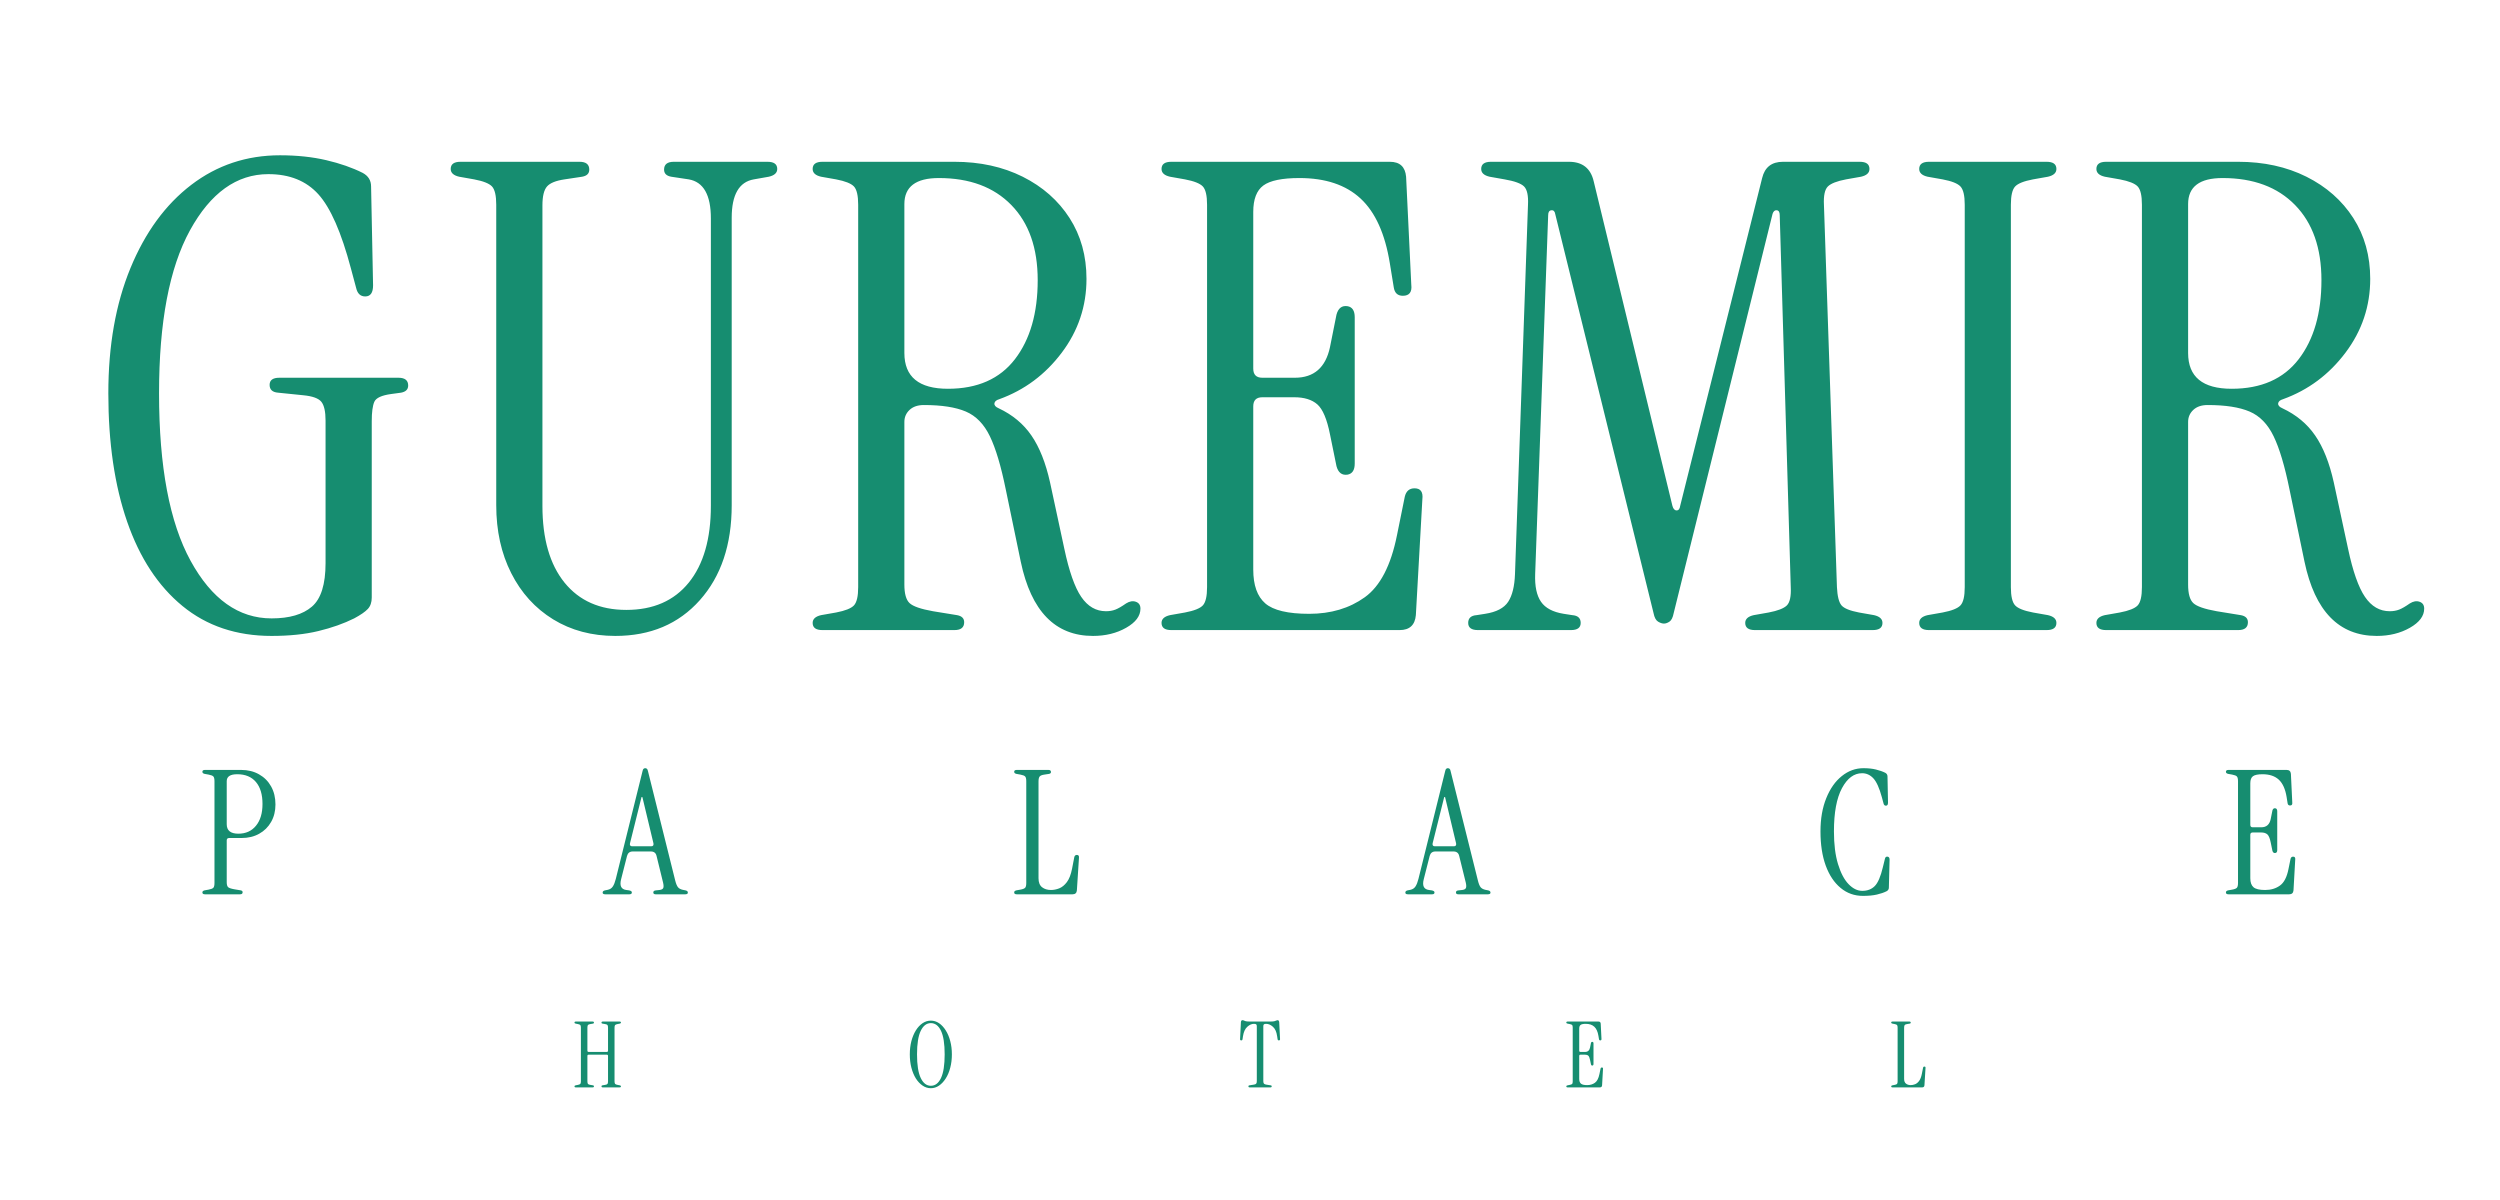
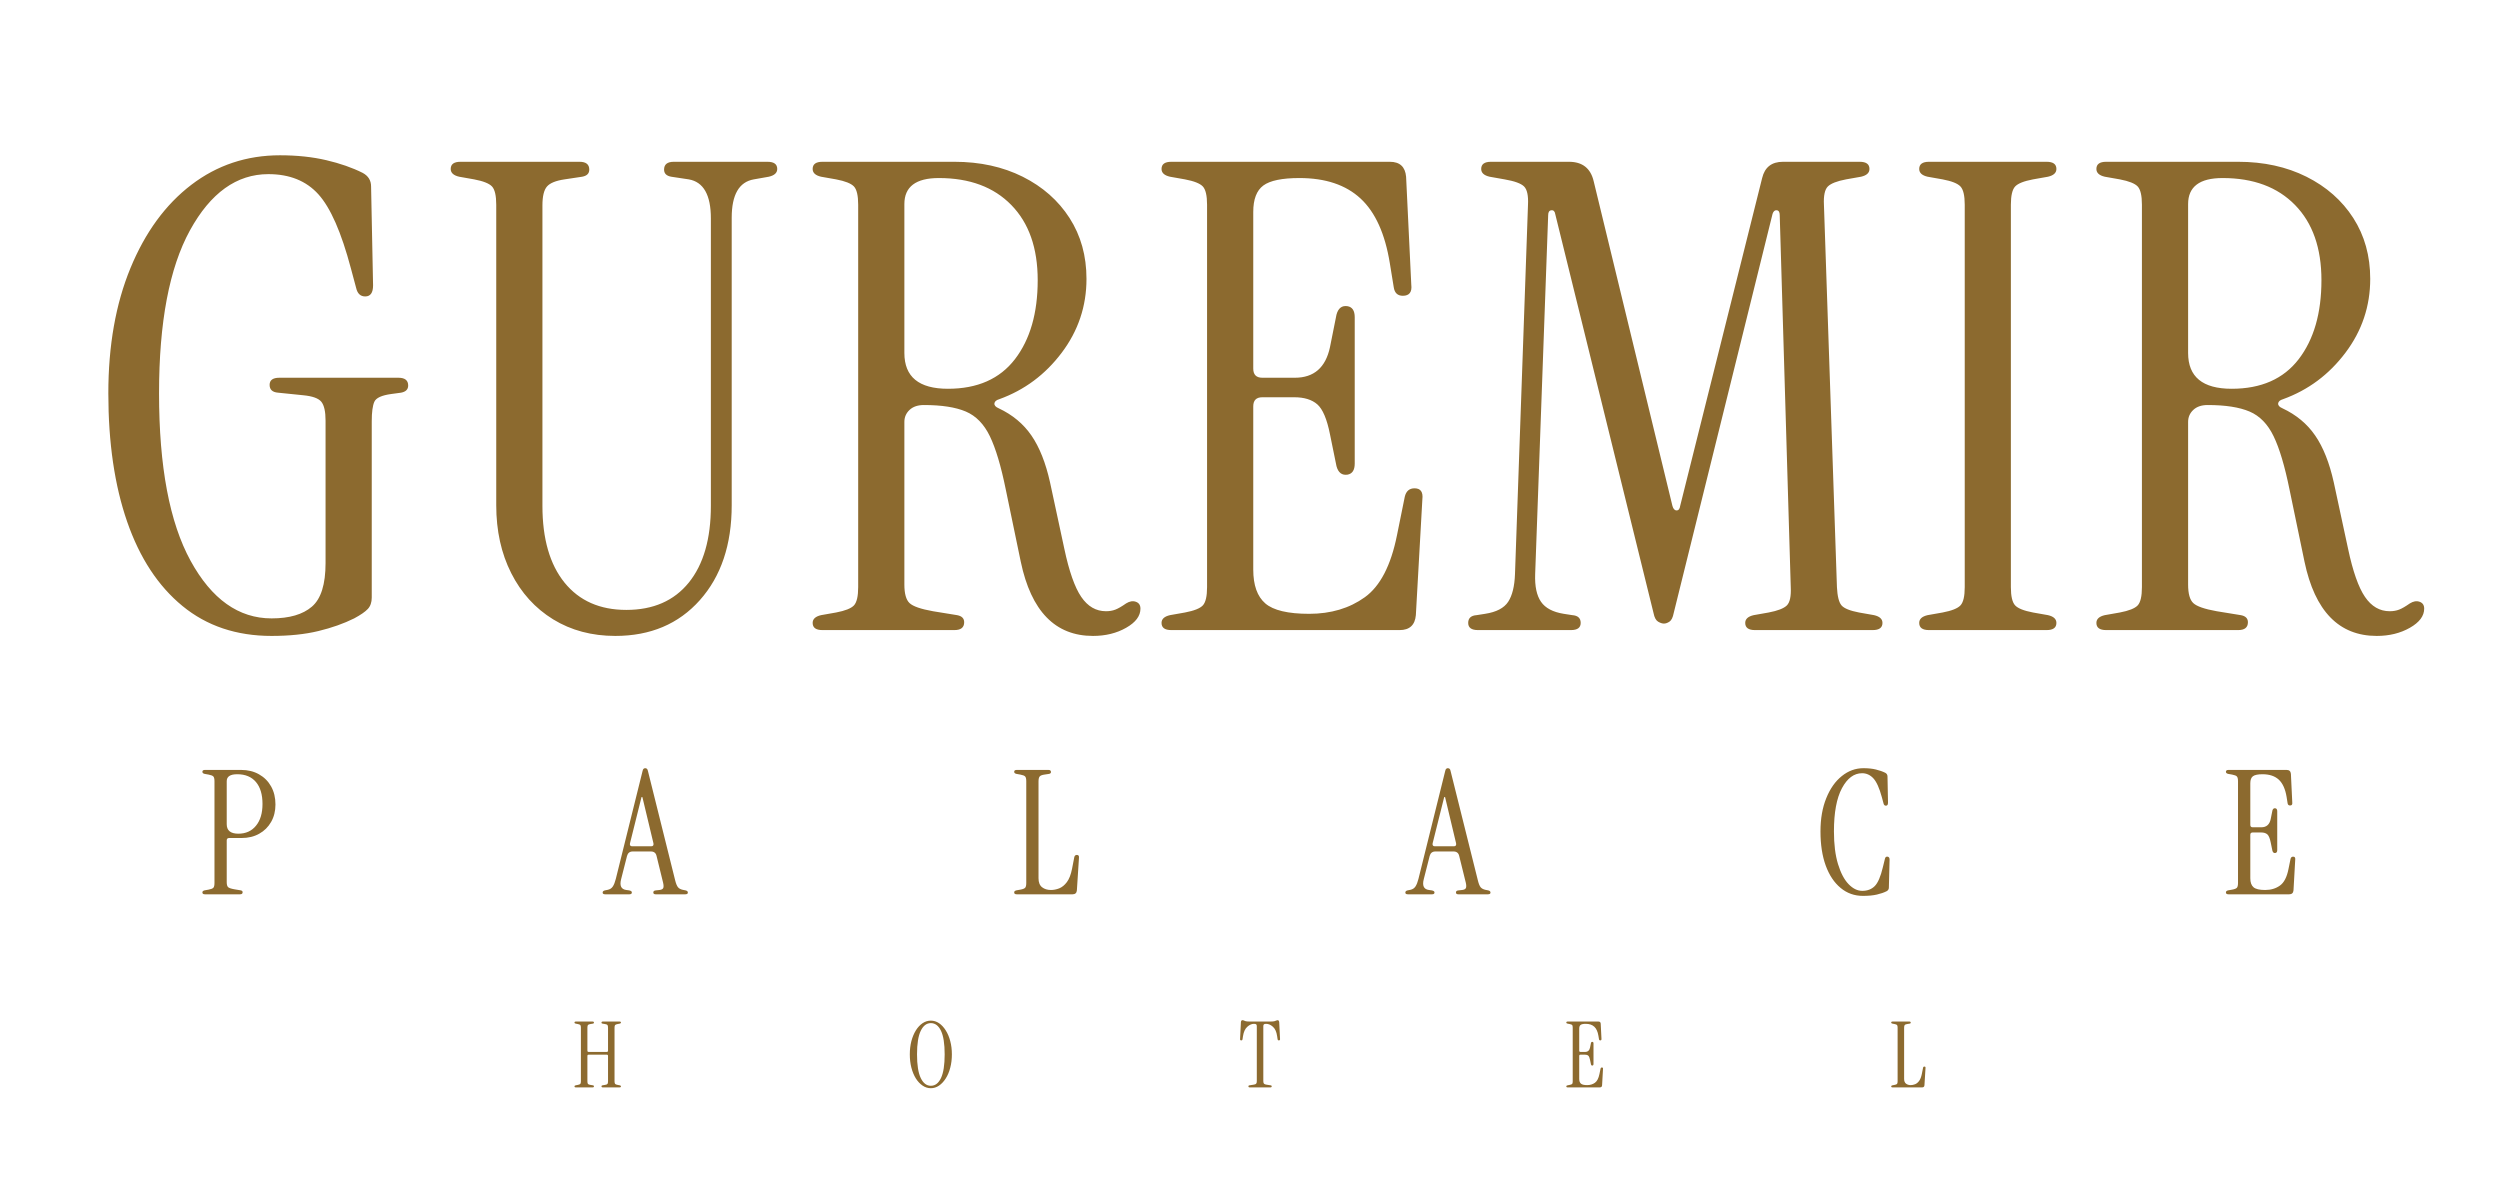
<svg xmlns="http://www.w3.org/2000/svg" width="492" height="236" viewBox="0 0 492 236" role="img" aria-labelledby="title">
-   <g fill="#168D70">
+   <g fill="#8C6A2F">
    <path d="M53.45 125.15L53.45 125.15Q43.08 125.15 35.91 119.26Q28.74 113.38 25.03 102.69Q21.32 92.00 21.32 77.41L21.32 77.41Q21.32 63.33 25.67 52.77Q30.02 42.21 37.64 36.38Q45.26 30.56 55.11 30.56L55.11 30.56Q60.10 30.56 64.20 31.52Q68.30 32.48 71.37 34.02L71.37 34.02Q73.03 34.91 73.03 36.70L73.03 36.70L73.42 56.16Q73.42 58.34 71.88 58.34L71.88 58.34Q70.47 58.34 70.09 56.67L70.09 56.67L69.06 52.83Q66.25 42.21 62.66 38.24Q59.08 34.27 52.81 34.27L52.81 34.27Q43.46 34.27 37.38 45.34Q31.30 56.42 31.30 77.41L31.30 77.41Q31.30 99.04 37.51 110.37Q43.72 121.70 53.45 121.70L53.45 121.70Q58.70 121.70 61.38 119.39Q64.07 117.09 64.07 110.82L64.07 110.82L64.07 82.78Q64.07 80.10 63.24 79.07Q62.41 78.05 59.72 77.79L59.72 77.79L54.73 77.28Q53.06 77.15 53.06 75.74L53.06 75.74Q53.06 74.34 54.98 74.34L54.98 74.34L78.41 74.34Q80.33 74.34 80.33 75.87L80.33 75.87Q80.33 77.02 78.92 77.28L78.92 77.28L77.00 77.54Q74.18 77.92 73.67 79.07Q73.16 80.22 73.16 82.91L73.16 82.91L73.16 117.60Q73.16 119.01 72.39 119.84Q71.62 120.67 69.70 121.70L69.70 121.70Q66.63 123.23 62.66 124.19Q58.70 125.15 53.45 125.15ZM121.09 125.15L121.09 125.15Q114.18 125.15 108.86 121.89Q103.55 118.62 100.61 112.80Q97.66 106.98 97.66 99.42L97.66 99.42L97.66 40.29Q97.66 37.60 96.83 36.70Q96.00 35.81 93.31 35.30L93.31 35.30L90.37 34.78Q88.70 34.40 88.70 33.25L88.70 33.25Q88.70 31.84 90.62 31.84L90.62 31.84L114.05 31.84Q115.97 31.84 115.97 33.38L115.97 33.38Q115.97 34.53 114.56 34.78L114.56 34.78L111.10 35.30Q108.54 35.68 107.65 36.70Q106.75 37.73 106.75 40.42L106.75 40.42L106.75 99.55Q106.75 109.28 111.10 114.66Q115.46 120.03 123.26 120.03L123.26 120.03Q131.20 120.03 135.55 114.66Q139.90 109.28 139.90 99.55L139.90 99.55L139.90 42.98Q139.90 36.06 135.55 35.30L135.55 35.30L132.10 34.78Q130.69 34.53 130.69 33.38L130.69 33.38Q130.69 31.84 132.61 31.84L132.61 31.84L151.04 31.84Q152.96 31.84 152.96 33.25L152.96 33.25Q152.96 34.40 151.30 34.78L151.30 34.78L148.35 35.30Q144.00 36.06 144.00 42.85L144.00 42.85L144.00 99.42Q144.00 111.07 137.73 118.11Q131.46 125.15 121.09 125.15ZM215.10 125.15L215.10 125.15Q203.96 125.15 200.89 110.56L200.89 110.56L197.94 96.35Q196.54 89.44 194.81 85.86Q193.08 82.27 190.07 80.99Q187.06 79.71 181.82 79.71L181.82 79.71Q180.02 79.71 179.00 80.67Q177.98 81.63 177.98 83.04L177.98 83.04L177.98 115.04Q177.98 117.73 179.00 118.69Q180.02 119.65 183.61 120.29L183.61 120.29L188.34 121.06Q189.75 121.31 189.75 122.46L189.75 122.46Q189.75 124.00 187.83 124.00L187.83 124.00L161.85 124.00Q159.93 124.00 159.93 122.59L159.93 122.59Q159.93 121.44 161.59 121.06L161.59 121.06L164.54 120.54Q167.22 120.03 168.06 119.14Q168.89 118.24 168.89 115.55L168.89 115.55L168.89 40.29Q168.89 37.60 168.06 36.70Q167.22 35.81 164.54 35.30L164.54 35.30L161.59 34.78Q159.93 34.40 159.93 33.25L159.93 33.25Q159.93 31.84 161.85 31.84L161.85 31.84L187.83 31.84Q195.38 31.84 201.27 34.78Q207.16 37.73 210.49 42.91Q213.82 48.10 213.82 54.88L213.82 54.88Q213.82 62.94 208.95 69.41Q204.09 75.87 196.66 78.56L196.66 78.56Q195.77 78.82 195.70 79.39Q195.64 79.97 196.54 80.35L196.54 80.35Q200.63 82.27 203.00 85.73Q205.37 89.18 206.65 94.94L206.65 94.94L209.46 108.00Q210.87 114.66 212.79 117.47Q214.71 120.29 217.66 120.29L217.66 120.29Q218.68 120.29 219.51 119.97Q220.34 119.65 221.62 118.75L221.62 118.75Q222.65 118.11 223.54 118.43Q224.44 118.75 224.44 119.78L224.44 119.78Q224.44 121.95 221.62 123.55Q218.81 125.15 215.10 125.15ZM186.55 76.51L186.55 76.51Q195.26 76.51 199.74 70.69Q204.22 64.86 204.22 55.14L204.22 55.14Q204.22 45.66 199.03 40.35Q193.85 35.04 184.76 35.04L184.76 35.04Q177.98 35.04 177.98 40.16L177.98 40.16L177.98 69.47Q177.98 76.51 186.55 76.51ZM275.44 124.00L230.51 124.00Q228.59 124.00 228.59 122.59L228.59 122.59Q228.59 121.44 230.26 121.06L230.26 121.06L233.20 120.54Q235.89 120.03 236.72 119.14Q237.55 118.24 237.55 115.55L237.55 115.55L237.55 40.29Q237.55 37.60 236.72 36.70Q235.89 35.81 233.20 35.30L233.20 35.30L230.26 34.78Q228.59 34.40 228.59 33.25L228.59 33.25Q228.59 31.84 230.51 31.84L230.51 31.84L273.52 31.84Q276.46 31.84 276.72 34.78L276.72 34.78L277.74 56.03Q278.00 58.21 276.08 58.21L276.08 58.21Q274.54 58.21 274.29 56.54L274.29 56.54L273.52 51.81Q272.11 43.10 267.76 39.07Q263.41 35.04 255.73 35.04L255.73 35.04Q250.61 35.04 248.62 36.51Q246.64 37.98 246.64 41.70L246.64 41.70L246.64 72.54Q246.64 74.34 248.43 74.34L248.43 74.34L254.83 74.34Q260.46 74.34 261.74 68.32L261.74 68.32L263.02 61.92Q263.54 60.00 265.20 60.26L265.20 60.26Q266.61 60.51 266.61 62.43L266.61 62.43L266.61 91.23Q266.61 93.15 265.20 93.41L265.20 93.41Q263.54 93.66 263.02 91.74L263.02 91.74L261.74 85.47Q260.85 80.99 259.25 79.58Q257.65 78.18 254.70 78.18L254.70 78.18L248.43 78.18Q246.64 78.18 246.64 79.97L246.64 79.97L246.64 112.10Q246.64 116.70 249.01 118.75Q251.38 120.80 257.65 120.80L257.65 120.80Q264.05 120.80 268.59 117.54Q273.14 114.27 274.93 105.31L274.93 105.31L276.46 97.76Q276.85 96.10 278.38 96.10L278.38 96.10Q280.18 96.10 279.92 98.27L279.92 98.27L278.64 121.06Q278.38 124.00 275.44 124.00L275.44 124.00ZM327.46 122.72L327.46 122.72Q326.95 122.72 326.31 122.34Q325.67 121.95 325.42 120.67L325.42 120.67L306.09 42.21Q305.96 41.31 305.32 41.38Q304.68 41.44 304.68 42.34L304.68 42.34L302.12 112.99Q301.99 116.58 303.27 118.43Q304.55 120.29 307.75 120.80L307.75 120.80L309.42 121.06Q311.08 121.18 311.08 122.59L311.08 122.59Q311.08 124.00 309.16 124.00L309.16 124.00L290.86 124.00Q288.94 124.00 288.94 122.59L288.94 122.59Q288.94 121.18 290.60 121.06L290.60 121.06L292.26 120.80Q295.59 120.29 296.81 118.43Q298.02 116.58 298.15 112.99L298.15 112.99L300.71 40.29Q300.84 37.60 299.94 36.70Q299.05 35.81 296.10 35.30L296.10 35.30L293.16 34.78Q291.50 34.40 291.50 33.25L291.50 33.25Q291.50 31.84 293.42 31.84L293.42 31.84L308.78 31.84Q312.74 31.84 313.64 35.68L313.64 35.68L329.13 99.55Q329.38 100.45 329.96 100.45Q330.54 100.45 330.66 99.55L330.66 99.55L346.79 35.04Q347.56 31.84 350.89 31.84L350.89 31.84L365.99 31.84Q367.91 31.84 367.91 33.25L367.91 33.25Q367.91 34.40 366.25 34.78L366.25 34.78L363.30 35.30Q360.62 35.81 359.72 36.70Q358.82 37.60 358.95 40.29L358.95 40.29L361.51 115.55Q361.64 118.24 362.41 119.14Q363.18 120.03 365.86 120.54L365.86 120.54L368.81 121.06Q370.47 121.44 370.47 122.59L370.47 122.59Q370.47 124.00 368.55 124.00L368.55 124.00L345.38 124.00Q343.46 124.00 343.46 122.59L343.46 122.59Q343.46 121.44 345.13 121.06L345.13 121.06L348.07 120.54Q350.76 120.03 351.66 119.14Q352.55 118.24 352.42 115.55L352.42 115.55L350.25 42.34Q350.25 41.44 349.67 41.38Q349.10 41.31 348.84 42.08L348.84 42.08L329.38 120.67Q329.13 121.95 328.55 122.34Q327.98 122.72 327.46 122.72ZM402.78 124.00L379.62 124.00Q377.70 124.00 377.70 122.59L377.70 122.59Q377.70 121.44 379.36 121.06L379.36 121.06L382.30 120.54Q384.99 120.03 385.82 119.14Q386.66 118.24 386.66 115.55L386.66 115.55L386.66 40.29Q386.66 37.60 385.82 36.70Q384.99 35.81 382.30 35.30L382.30 35.30L379.36 34.78Q377.70 34.40 377.70 33.25L377.70 33.25Q377.70 31.84 379.62 31.84L379.62 31.84L402.78 31.84Q404.70 31.84 404.70 33.25L404.70 33.25Q404.70 34.40 403.04 34.78L403.04 34.78L400.10 35.30Q397.41 35.81 396.58 36.70Q395.74 37.60 395.74 40.29L395.74 40.29L395.74 115.55Q395.74 118.24 396.58 119.14Q397.41 120.03 400.10 120.54L400.10 120.54L403.04 121.06Q404.70 121.44 404.70 122.59L404.70 122.59Q404.70 124.00 402.78 124.00L402.78 124.00ZM467.74 125.15L467.74 125.15Q456.60 125.15 453.53 110.56L453.53 110.56L450.58 96.35Q449.18 89.44 447.45 85.86Q445.72 82.27 442.71 80.99Q439.70 79.71 434.46 79.71L434.46 79.71Q432.66 79.71 431.64 80.67Q430.62 81.63 430.62 83.04L430.62 83.04L430.62 115.04Q430.62 117.73 431.64 118.69Q432.66 119.65 436.25 120.29L436.25 120.29L440.98 121.06Q442.39 121.31 442.39 122.46L442.39 122.46Q442.39 124.00 440.47 124.00L440.47 124.00L414.49 124.00Q412.57 124.00 412.57 122.59L412.57 122.59Q412.57 121.44 414.23 121.06L414.23 121.06L417.18 120.54Q419.86 120.03 420.70 119.14Q421.53 118.24 421.53 115.55L421.53 115.55L421.53 40.29Q421.53 37.60 420.70 36.70Q419.86 35.81 417.18 35.30L417.18 35.30L414.23 34.78Q412.57 34.40 412.57 33.25L412.57 33.25Q412.57 31.84 414.49 31.84L414.49 31.84L440.47 31.84Q448.02 31.84 453.91 34.78Q459.80 37.73 463.13 42.91Q466.46 48.10 466.46 54.88L466.46 54.88Q466.46 62.94 461.59 69.41Q456.73 75.87 449.30 78.56L449.30 78.56Q448.41 78.82 448.34 79.39Q448.28 79.97 449.18 80.35L449.18 80.35Q453.27 82.27 455.64 85.73Q458.01 89.18 459.29 94.94L459.29 94.94L462.10 108.00Q463.51 114.66 465.43 117.47Q467.35 120.29 470.30 120.29L470.30 120.29Q471.32 120.29 472.15 119.97Q472.98 119.65 474.26 118.75L474.26 118.75Q475.29 118.11 476.18 118.43Q477.08 118.75 477.08 119.78L477.08 119.78Q477.08 121.95 474.26 123.55Q471.45 125.15 467.74 125.15ZM439.19 76.51L439.19 76.51Q447.90 76.51 452.38 70.69Q456.86 64.86 456.86 55.14L456.86 55.14Q456.86 45.66 451.67 40.35Q446.49 35.04 437.40 35.04L437.40 35.04Q430.62 35.04 430.62 40.16L430.62 40.16L430.62 69.47Q430.62 76.51 439.19 76.51Z" />
    <path d="M47.24 176.00L40.34 176.00Q39.83 176.00 39.83 175.63L39.83 175.63Q39.83 175.32 40.27 175.22L40.27 175.22L41.05 175.08Q41.76 174.95 41.99 174.71Q42.21 174.47 42.21 173.76L42.21 173.76L42.21 153.76Q42.21 153.05 41.99 152.81Q41.76 152.57 41.05 152.44L41.05 152.44L40.27 152.30Q39.83 152.20 39.83 151.89L39.83 151.89Q39.83 151.52 40.34 151.52L40.34 151.52L47.44 151.52Q49.45 151.52 50.98 152.39Q52.51 153.25 53.36 154.78Q54.21 156.31 54.21 158.32L54.21 158.32Q54.21 160.26 53.36 161.75Q52.51 163.25 51.01 164.08Q49.52 164.92 47.54 164.92L47.54 164.92L45.10 164.92Q44.62 164.92 44.62 165.39L44.62 165.39L44.62 173.62Q44.62 174.33 44.89 174.59Q45.16 174.84 46.12 175.01L46.12 175.01L47.37 175.22Q47.75 175.29 47.75 175.59L47.75 175.59Q47.75 176.00 47.24 176.00L47.24 176.00ZM44.62 153.73L44.62 162.20Q44.62 164.07 46.90 164.07L46.90 164.07Q49.11 164.07 50.38 162.50Q51.66 160.94 51.66 158.22L51.66 158.22Q51.66 155.43 50.37 153.90Q49.07 152.37 46.69 152.37L46.69 152.37Q44.62 152.37 44.62 153.73L44.62 153.73ZM123.87 176.00L119.11 176.00Q118.60 176.00 118.60 175.66L118.60 175.66Q118.60 175.32 119.08 175.22L119.08 175.22L119.59 175.12Q120.27 174.98 120.61 174.45Q120.95 173.93 121.19 172.97L121.19 172.97L126.46 151.72Q126.53 151.38 126.68 151.28Q126.83 151.18 126.97 151.18L126.97 151.18Q127.14 151.18 127.29 151.28Q127.44 151.38 127.51 151.72L127.51 151.72L132.88 173.28Q133.12 174.23 133.43 174.61Q133.73 174.98 134.38 175.12L134.38 175.12L134.89 175.22Q135.37 175.32 135.37 175.66L135.37 175.66Q135.37 176.00 134.86 176.00L134.86 176.00L129.04 176.00Q128.57 176.00 128.57 175.63L128.57 175.63Q128.57 175.25 129.14 175.22L129.14 175.22L129.79 175.15Q130.37 175.08 130.52 174.78Q130.67 174.47 130.50 173.72L130.50 173.72L129.21 168.45Q129.01 167.57 128.09 167.57L128.09 167.57L124.52 167.57Q123.64 167.57 123.40 168.45L123.40 168.45L122.24 173.01Q121.73 174.95 123.26 175.15L123.26 175.15L123.77 175.22Q124.35 175.32 124.35 175.63L124.35 175.63Q124.35 176.00 123.87 176.00L123.87 176.00ZM124.42 166.55L124.42 166.55L128.16 166.55Q128.70 166.55 128.60 165.97L128.60 165.97L126.42 156.86L126.25 156.86L123.98 165.97Q123.87 166.55 124.42 166.55ZM211.08 176.00L200.10 176.00Q199.59 176.00 199.59 175.63L199.59 175.63Q199.59 175.32 200.03 175.22L200.03 175.22L200.81 175.08Q201.53 174.95 201.75 174.71Q201.97 174.47 201.97 173.76L201.97 173.76L201.97 153.76Q201.97 153.05 201.75 152.81Q201.53 152.57 200.81 152.44L200.81 152.44L200.03 152.30Q199.59 152.20 199.59 151.89L199.59 151.89Q199.59 151.52 200.10 151.52L200.10 151.52L206.32 151.52Q206.83 151.52 206.83 151.93L206.83 151.93Q206.83 152.23 206.46 152.30L206.46 152.30L205.54 152.44Q204.83 152.54 204.61 152.81Q204.38 153.08 204.38 153.80L204.38 153.80L204.38 172.84Q204.38 174.06 205.08 174.61Q205.78 175.15 206.83 175.15L206.83 175.15Q207.61 175.15 208.45 174.83Q209.28 174.50 209.96 173.60Q210.64 172.70 210.98 170.97L210.98 170.97L211.42 168.69Q211.52 168.25 211.93 168.25L211.93 168.25Q212.41 168.25 212.34 168.83L212.34 168.83L211.93 175.22Q211.86 176.00 211.08 176.00L211.08 176.00ZM281.84 176.00L277.08 176.00Q276.57 176.00 276.57 175.66L276.57 175.66Q276.57 175.32 277.04 175.22L277.04 175.22L277.55 175.12Q278.23 174.98 278.57 174.45Q278.91 173.93 279.15 172.97L279.15 172.97L284.42 151.72Q284.49 151.38 284.64 151.28Q284.79 151.18 284.93 151.18L284.93 151.18Q285.10 151.18 285.25 151.28Q285.41 151.38 285.47 151.72L285.47 151.72L290.85 173.28Q291.08 174.23 291.39 174.61Q291.70 174.98 292.34 175.12L292.34 175.12L292.85 175.22Q293.33 175.32 293.33 175.66L293.33 175.66Q293.33 176.00 292.82 176.00L292.82 176.00L287.00 176.00Q286.53 176.00 286.53 175.63L286.53 175.63Q286.53 175.25 287.11 175.22L287.11 175.22L287.75 175.15Q288.33 175.08 288.48 174.78Q288.64 174.47 288.47 173.72L288.47 173.72L287.17 168.45Q286.97 167.57 286.05 167.57L286.05 167.57L282.48 167.57Q281.60 167.57 281.36 168.45L281.36 168.45L280.20 173.01Q279.69 174.95 281.22 175.15L281.22 175.15L281.73 175.22Q282.31 175.32 282.31 175.63L282.31 175.63Q282.31 176.00 281.84 176.00L281.84 176.00ZM282.38 166.55L282.38 166.55L286.12 166.55Q286.66 166.55 286.56 165.97L286.56 165.97L284.39 156.86L284.22 156.86L281.94 165.97Q281.84 166.55 282.38 166.55ZM366.63 176.31L366.63 176.31Q364.11 176.31 362.23 174.74Q360.34 173.18 359.30 170.34Q358.27 167.50 358.27 163.62L358.27 163.62Q358.27 159.88 359.41 157.08Q360.54 154.27 362.47 152.73Q364.39 151.18 366.73 151.18L366.73 151.18Q368.13 151.18 369.18 151.44Q370.23 151.69 371.05 152.10L371.05 152.10Q371.46 152.34 371.46 152.81L371.46 152.81L371.56 157.98Q371.56 158.56 371.15 158.56L371.15 158.56Q370.78 158.56 370.68 158.12L370.68 158.12L370.34 156.86Q369.62 154.21 368.69 153.19Q367.75 152.17 366.46 152.17L366.46 152.17Q364.08 152.17 362.50 155.11Q360.92 158.05 360.92 163.62L360.92 163.62Q360.92 167.43 361.72 170.05Q362.52 172.67 363.79 173.99Q365.07 175.32 366.49 175.32L366.49 175.32Q368.02 175.32 368.96 174.37Q369.89 173.42 370.54 170.70L370.54 170.70L370.95 169.03Q371.05 168.52 371.49 168.59L371.49 168.59Q371.87 168.66 371.87 169.17L371.87 169.17L371.73 174.67Q371.73 175.15 371.29 175.39L371.29 175.39Q370.47 175.80 369.37 176.05Q368.26 176.31 366.63 176.31ZM450.51 176.00L438.57 176.00Q438.06 176.00 438.06 175.63L438.06 175.63Q438.06 175.32 438.51 175.22L438.51 175.22L439.29 175.08Q440.00 174.95 440.22 174.71Q440.44 174.47 440.44 173.76L440.44 173.76L440.44 153.76Q440.44 153.05 440.22 152.81Q440.00 152.57 439.29 152.44L439.29 152.44L438.51 152.30Q438.06 152.20 438.06 151.89L438.06 151.89Q438.06 151.52 438.57 151.52L438.57 151.52L450.00 151.52Q450.78 151.52 450.85 152.30L450.85 152.30L451.12 157.95Q451.19 158.52 450.68 158.52L450.68 158.52Q450.27 158.52 450.20 158.08L450.20 158.08L450.00 156.82Q449.62 154.51 448.47 153.44Q447.31 152.37 445.27 152.37L445.27 152.37Q443.91 152.37 443.38 152.76Q442.86 153.15 442.86 154.14L442.86 154.14L442.86 162.33Q442.86 162.81 443.33 162.81L443.33 162.81L445.03 162.81Q446.53 162.81 446.87 161.21L446.87 161.21L447.21 159.51Q447.35 159.00 447.79 159.07L447.79 159.07Q448.16 159.14 448.16 159.65L448.16 159.65L448.16 167.30Q448.16 167.81 447.79 167.87L447.79 167.87Q447.35 167.94 447.21 167.43L447.21 167.43L446.87 165.77Q446.63 164.58 446.21 164.20Q445.78 163.83 445.00 163.83L445.00 163.83L443.33 163.83Q442.86 163.83 442.86 164.30L442.86 164.30L442.86 172.84Q442.86 174.06 443.49 174.61Q444.12 175.15 445.78 175.15L445.78 175.15Q447.48 175.15 448.69 174.28Q449.90 173.42 450.37 171.04L450.37 171.04L450.78 169.03Q450.88 168.59 451.29 168.59L451.29 168.59Q451.77 168.59 451.70 169.17L451.70 169.17L451.36 175.22Q451.29 176.00 450.51 176.00L450.51 176.00Z" />
    <path d="M116.62 214.00L113.33 214.00Q113.06 214.00 113.06 213.80L113.06 213.80Q113.06 213.64 113.29 213.59L113.29 213.59L113.71 213.51Q114.08 213.44 114.20 213.32Q114.32 213.19 114.32 212.81L114.32 212.81L114.32 202.23Q114.32 201.85 114.20 201.72Q114.08 201.60 113.71 201.53L113.71 201.53L113.29 201.45Q113.06 201.40 113.06 201.24L113.06 201.24Q113.06 201.04 113.33 201.04L113.33 201.04L116.62 201.04Q116.89 201.04 116.89 201.26L116.89 201.26Q116.89 201.42 116.69 201.45L116.69 201.45L116.21 201.53Q115.83 201.58 115.71 201.72Q115.60 201.87 115.60 202.25L115.60 202.25L115.60 206.76Q115.60 207.02 115.85 207.02L115.85 207.02L119.41 207.02Q119.66 207.02 119.66 206.76L119.66 206.76L119.66 202.25Q119.66 201.87 119.55 201.72Q119.43 201.58 119.05 201.53L119.05 201.53L118.57 201.45Q118.37 201.42 118.37 201.26L118.37 201.26Q118.37 201.04 118.64 201.04L118.64 201.04L121.93 201.04Q122.20 201.04 122.20 201.24L122.20 201.24Q122.20 201.40 121.97 201.45L121.97 201.45L121.55 201.53Q121.18 201.60 121.06 201.72Q120.94 201.85 120.94 202.23L120.94 202.23L120.94 212.81Q120.94 213.19 121.06 213.32Q121.18 213.44 121.55 213.51L121.55 213.51L121.97 213.59Q122.20 213.64 122.20 213.80L122.20 213.80Q122.20 214.00 121.93 214.00L121.93 214.00L118.64 214.00Q118.37 214.00 118.37 213.78L118.37 213.78Q118.37 213.62 118.57 213.59L118.57 213.59L119.05 213.51Q119.43 213.46 119.55 213.32Q119.66 213.17 119.66 212.79L119.66 212.79L119.66 207.81Q119.66 207.56 119.41 207.56L119.41 207.56L115.85 207.56Q115.60 207.56 115.60 207.81L115.60 207.81L115.60 212.79Q115.60 213.17 115.71 213.32Q115.83 213.46 116.21 213.51L116.21 213.51L116.69 213.59Q116.89 213.62 116.89 213.78L116.89 213.78Q116.89 214.00 116.62 214.00L116.62 214.00ZM183.19 214.16L183.19 214.16Q182.32 214.16 181.57 213.65Q180.81 213.14 180.24 212.24Q179.68 211.34 179.36 210.12Q179.05 208.91 179.05 207.50L179.05 207.50Q179.05 206.10 179.36 204.89Q179.68 203.69 180.24 202.78Q180.81 201.87 181.57 201.36Q182.32 200.86 183.19 200.86L183.19 200.86Q184.05 200.86 184.80 201.36Q185.55 201.87 186.12 202.78Q186.70 203.69 187.01 204.89Q187.33 206.10 187.33 207.50L187.33 207.50Q187.33 208.91 187.01 210.12Q186.70 211.34 186.12 212.24Q185.55 213.14 184.80 213.65Q184.05 214.16 183.19 214.16ZM183.19 213.68L183.19 213.68Q184.47 213.68 185.19 212.15Q185.91 210.62 185.91 207.50L185.91 207.50Q185.91 204.39 185.19 202.87Q184.47 201.35 183.19 201.35L183.19 201.35Q181.93 201.35 181.20 202.87Q180.47 204.39 180.47 207.50L180.47 207.50Q180.47 210.62 181.20 212.15Q181.93 213.68 183.19 213.68ZM250.00 214.00L245.95 214.00Q245.69 214.00 245.69 213.80L245.69 213.80Q245.69 213.60 245.92 213.59L245.92 213.59L246.73 213.46Q247.09 213.41 247.21 213.27Q247.34 213.14 247.34 212.76L247.34 212.76L247.34 201.96Q247.34 201.71 247.23 201.60Q247.13 201.49 246.78 201.49L246.78 201.49Q246.12 201.49 245.47 202.07Q244.82 202.64 244.62 203.92L244.62 203.92L244.53 204.51Q244.50 204.75 244.28 204.75L244.28 204.75Q244.01 204.75 244.05 204.44L244.05 204.44L244.21 201.18Q244.24 200.77 244.53 200.77L244.53 200.77Q244.66 200.77 244.77 200.83Q244.88 200.90 245.14 200.97Q245.40 201.04 245.97 201.04L245.97 201.04L249.99 201.04Q250.56 201.04 250.82 200.97Q251.08 200.90 251.20 200.83Q251.32 200.77 251.43 200.77L251.43 200.77Q251.71 200.77 251.75 201.18L251.75 201.18L251.91 204.44Q251.95 204.75 251.68 204.75L251.68 204.75Q251.46 204.75 251.43 204.51L251.43 204.51L251.34 203.92Q251.16 202.64 250.51 202.07Q249.86 201.49 249.18 201.49L249.18 201.49Q248.83 201.49 248.73 201.60Q248.62 201.71 248.62 201.96L248.62 201.96L248.62 212.76Q248.62 213.14 248.75 213.27Q248.89 213.41 249.23 213.46L249.23 213.46L250.04 213.59Q250.27 213.60 250.27 213.80L250.27 213.80Q250.27 214.00 250.00 214.00L250.00 214.00ZM314.84 214.00L308.52 214.00Q308.25 214.00 308.25 213.80L308.25 213.80Q308.25 213.64 308.49 213.59L308.49 213.59L308.90 213.51Q309.28 213.44 309.40 213.32Q309.51 213.19 309.51 212.81L309.51 212.81L309.51 202.23Q309.51 201.85 309.40 201.72Q309.28 201.60 308.90 201.53L308.90 201.53L308.49 201.45Q308.25 201.40 308.25 201.24L308.25 201.24Q308.25 201.04 308.52 201.04L308.52 201.04L314.57 201.04Q314.99 201.04 315.02 201.45L315.02 201.45L315.17 204.44Q315.20 204.75 314.93 204.75L314.93 204.75Q314.72 204.75 314.68 204.51L314.68 204.51L314.57 203.85Q314.37 202.62 313.76 202.06Q313.15 201.49 312.07 201.49L312.07 201.49Q311.35 201.49 311.07 201.70Q310.79 201.90 310.79 202.43L310.79 202.43L310.79 206.76Q310.79 207.02 311.04 207.02L311.04 207.02L311.94 207.02Q312.74 207.02 312.92 206.17L312.92 206.17L313.10 205.27Q313.17 205.00 313.40 205.04L313.40 205.04Q313.60 205.07 313.60 205.34L313.60 205.34L313.60 209.39Q313.60 209.66 313.40 209.70L313.40 209.70Q313.17 209.73 313.10 209.46L313.10 209.46L312.92 208.58Q312.79 207.95 312.57 207.75Q312.34 207.56 311.93 207.56L311.93 207.56L311.04 207.56Q310.79 207.56 310.79 207.81L310.79 207.81L310.79 212.33Q310.79 212.97 311.13 213.26Q311.46 213.55 312.34 213.55L312.34 213.55Q313.24 213.55 313.88 213.09Q314.52 212.63 314.77 211.37L314.77 211.37L314.99 210.31Q315.04 210.08 315.26 210.08L315.26 210.08Q315.51 210.08 315.47 210.38L315.47 210.38L315.29 213.59Q315.26 214.00 314.84 214.00L314.84 214.00ZM378.28 214.00L372.46 214.00Q372.19 214.00 372.19 213.80L372.19 213.80Q372.19 213.64 372.43 213.59L372.43 213.59L372.84 213.51Q373.22 213.44 373.33 213.32Q373.45 213.19 373.45 212.81L373.45 212.81L373.45 202.23Q373.45 201.85 373.33 201.72Q373.22 201.60 372.84 201.53L372.84 201.53L372.43 201.45Q372.19 201.40 372.19 201.24L372.19 201.24Q372.19 201.04 372.46 201.04L372.46 201.04L375.76 201.04Q376.03 201.04 376.03 201.26L376.03 201.26Q376.03 201.42 375.83 201.45L375.83 201.45L375.34 201.53Q374.96 201.58 374.85 201.72Q374.73 201.87 374.73 202.25L374.73 202.25L374.73 212.33Q374.73 212.97 375.10 213.26Q375.47 213.55 376.03 213.55L376.03 213.55Q376.44 213.55 376.88 213.38Q377.32 213.21 377.68 212.73Q378.04 212.25 378.22 211.34L378.22 211.34L378.46 210.13Q378.51 209.90 378.73 209.90L378.73 209.90Q378.98 209.90 378.94 210.20L378.94 210.20L378.73 213.59Q378.69 214.00 378.28 214.00L378.28 214.00Z" />
  </g>
</svg>
